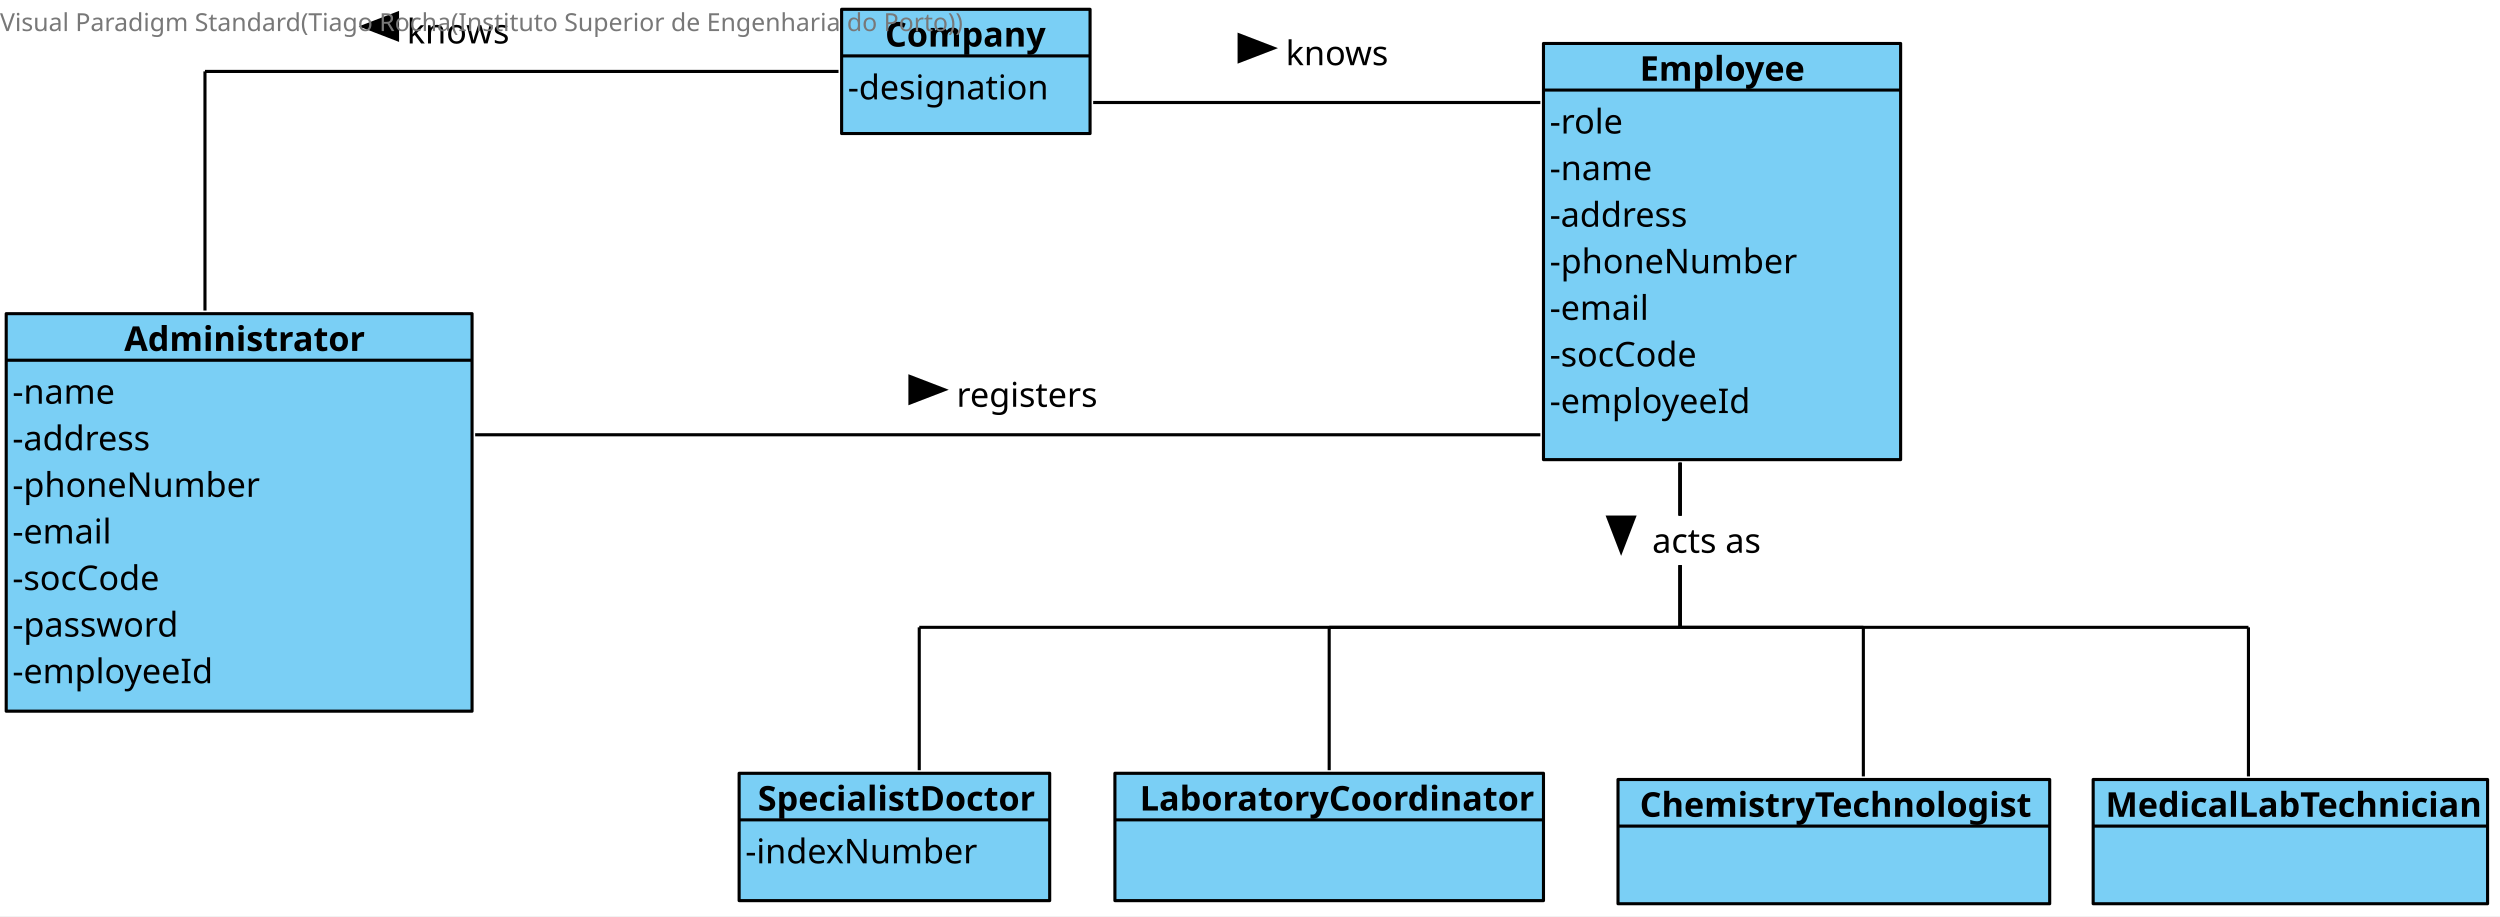
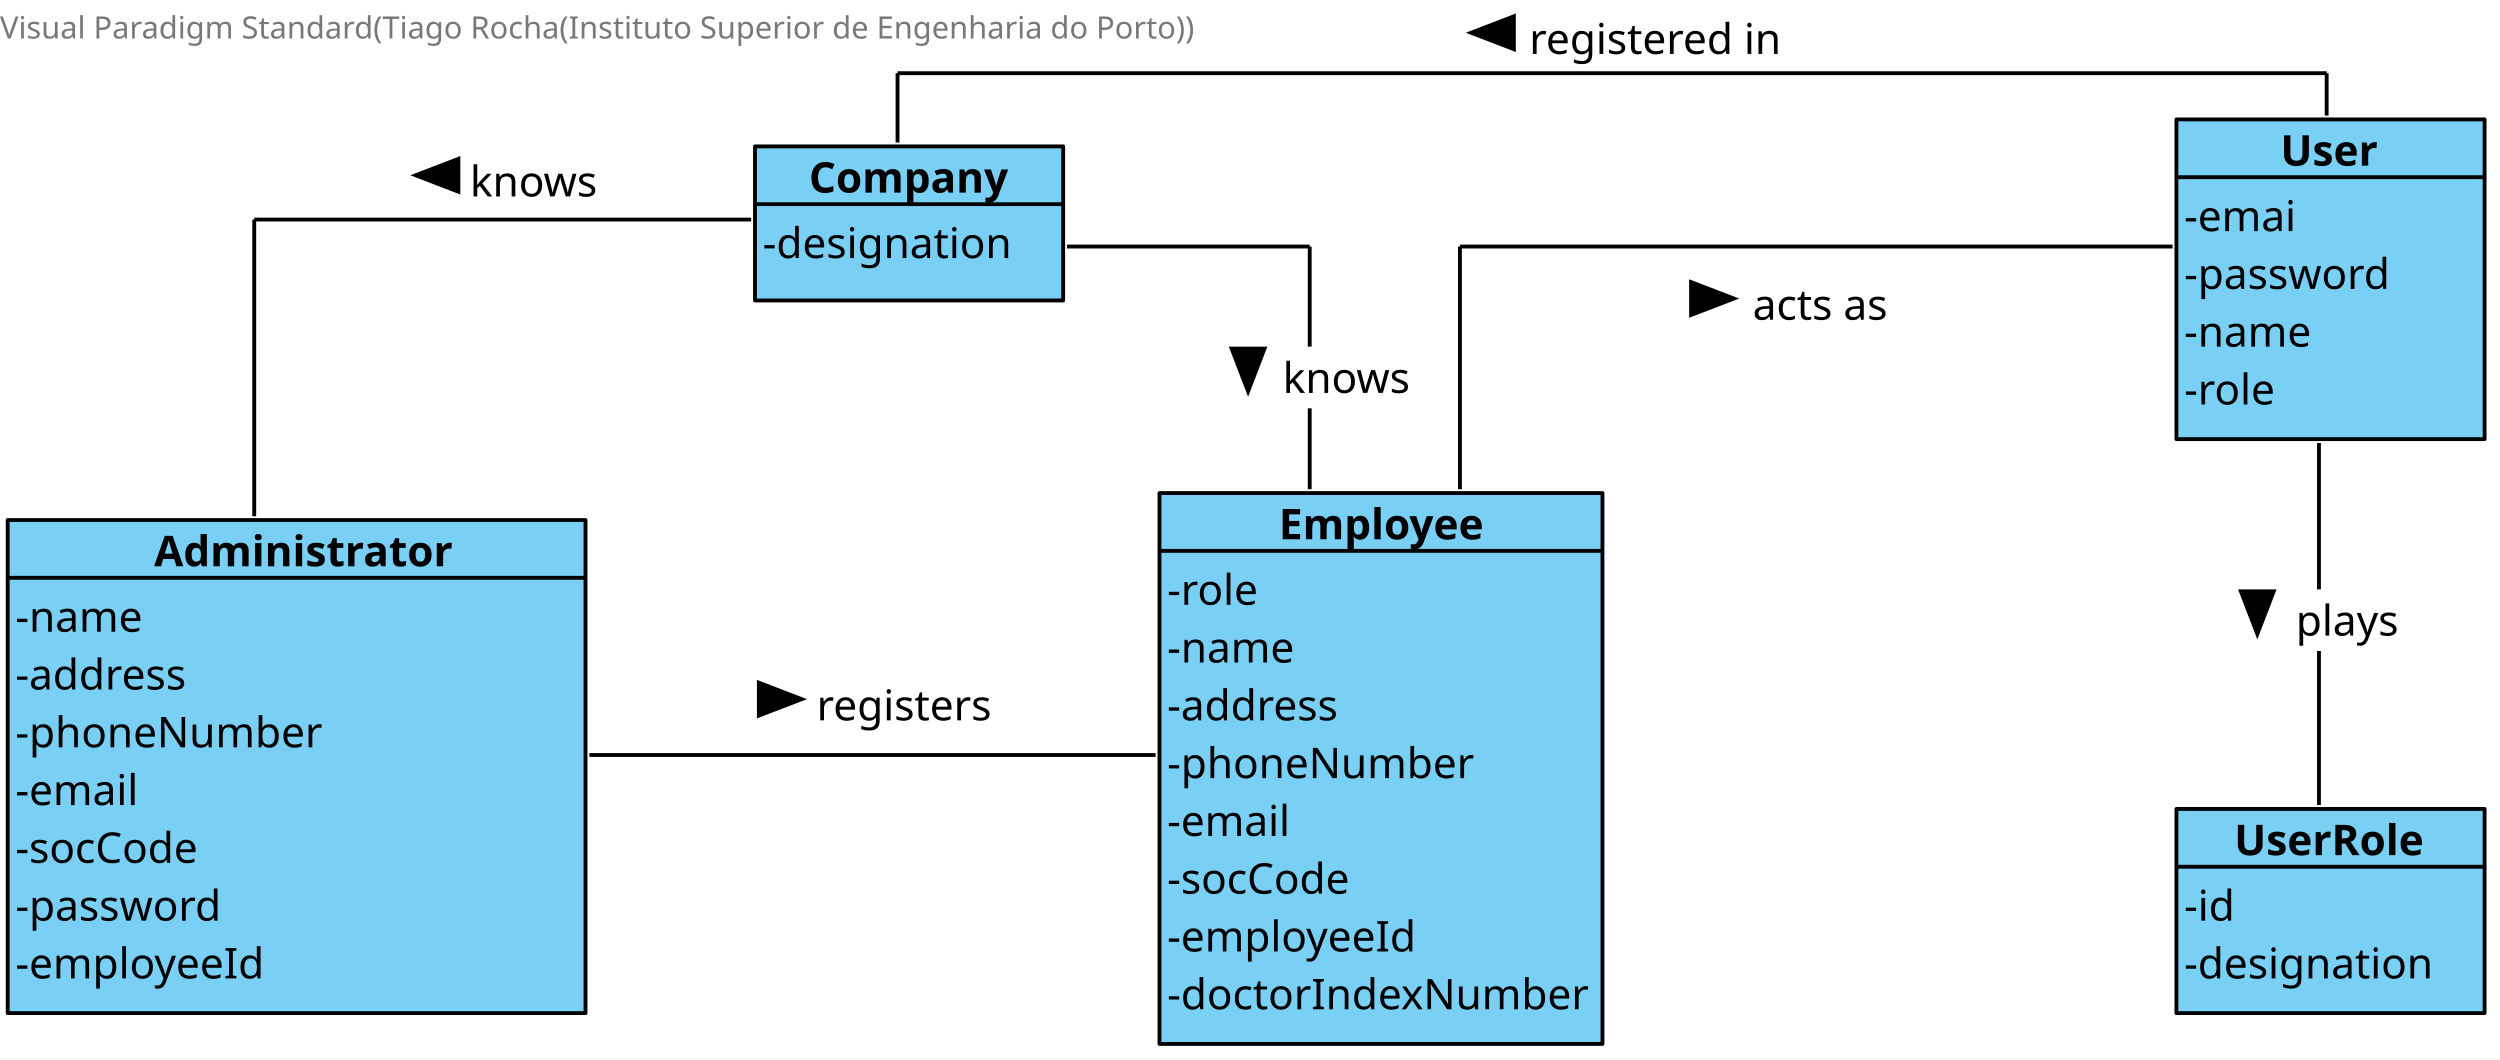
- <svg xmlns="http://www.w3.org/2000/svg" fill-opacity="0" color-rendering="auto" color-interpolation="auto" text-rendering="auto" stroke="rgb(0,0,0)" stroke-linecap="square" width="805" stroke-miterlimit="10" shape-rendering="auto" stroke-opacity="0" fill="rgb(0,0,0)" stroke-dasharray="none" font-weight="normal" stroke-width="1" height="295" font-family="'Dialog'" font-style="normal" stroke-linejoin="miter" font-size="12px" stroke-dashoffset="0" image-rendering="auto">
+ <svg xmlns="http://www.w3.org/2000/svg" fill-opacity="0" color-rendering="auto" color-interpolation="auto" text-rendering="auto" stroke="rgb(0,0,0)" stroke-linecap="square" width="649" stroke-miterlimit="10" shape-rendering="auto" stroke-opacity="0" fill="rgb(0,0,0)" stroke-dasharray="none" font-weight="normal" stroke-width="1" height="275" font-family="'Dialog'" font-style="normal" stroke-linejoin="miter" font-size="12px" stroke-dashoffset="0" image-rendering="auto">
  <defs id="genericDefs" />
  <g>
    <defs id="defs1">
      <clipPath clipPathUnits="userSpaceOnUse" id="clipPath1">
        <path d="M-7 -7 L91 -7 L91 51 L-7 51 L-7 -7 Z" />
      </clipPath>
      <clipPath clipPathUnits="userSpaceOnUse" id="clipPath2">
        <path d="M0 0 L0 25 L80 25 L80 0 Z" />
      </clipPath>
      <clipPath clipPathUnits="userSpaceOnUse" id="clipPath3">
        <path d="M0 0 L0 15 L80 15 L80 0 Z" />
      </clipPath>
      <clipPath clipPathUnits="userSpaceOnUse" id="clipPath4">
        <path d="M-7 -7 L161 -7 L161 139 L-7 139 L-7 -7 Z" />
      </clipPath>
      <clipPath clipPathUnits="userSpaceOnUse" id="clipPath5">
        <path d="M0 0 L0 113 L150 113 L150 0 Z" />
      </clipPath>
      <clipPath clipPathUnits="userSpaceOnUse" id="clipPath6">
        <path d="M0 0 L0 15 L150 15 L150 0 Z" />
      </clipPath>
      <clipPath clipPathUnits="userSpaceOnUse" id="clipPath7">
-         <path d="M-7 -7 L126 -7 L126 145 L-7 145 L-7 -7 Z" />
+         <path d="M-7 -7 L126 -7 L126 154 L-7 154 L-7 -7 Z" />
      </clipPath>
      <clipPath clipPathUnits="userSpaceOnUse" id="clipPath8">
-         <path d="M0 0 L0 119 L115 119 L115 0 Z" />
+         <path d="M0 0 L0 128 L115 128 L115 0 Z" />
      </clipPath>
      <clipPath clipPathUnits="userSpaceOnUse" id="clipPath9">
        <path d="M0 0 L0 15 L115 15 L115 0 Z" />
      </clipPath>
      <clipPath clipPathUnits="userSpaceOnUse" id="clipPath10">
-         <path d="M-7 -7 L111 -7 L111 52 L-7 52 L-7 -7 Z" />
+         <path d="M-7 -7 L91 -7 L91 94 L-7 94 L-7 -7 Z" />
      </clipPath>
      <clipPath clipPathUnits="userSpaceOnUse" id="clipPath11">
-         <path d="M0 0 L0 26 L100 26 L100 0 Z" />
+         <path d="M0 0 L0 68 L80 68 L80 0 Z" />
      </clipPath>
      <clipPath clipPathUnits="userSpaceOnUse" id="clipPath12">
-         <path d="M0 0 L0 15 L100 15 L100 0 Z" />
+         <path d="M-7 -7 L91 -7 L91 64 L-7 64 L-7 -7 Z" />
      </clipPath>
      <clipPath clipPathUnits="userSpaceOnUse" id="clipPath13">
-         <path d="M-7 -7 L149 -7 L149 52 L-7 52 L-7 -7 Z" />
+         <path d="M0 0 L0 38 L80 38 L80 0 Z" />
      </clipPath>
      <clipPath clipPathUnits="userSpaceOnUse" id="clipPath14">
-         <path d="M0 0 L0 26 L138 26 L138 0 Z" />
+         <path d="M0 0 L233 0 L233 181 L0 181 L0 0 Z" />
      </clipPath>
      <clipPath clipPathUnits="userSpaceOnUse" id="clipPath15">
-         <path d="M0 0 L0 15 L138 15 L138 0 Z" />
+         <path d="M149 32 L149 48 L79 48 L79 32 ZM0 0 L0 181 L169 181 L169 168 L233 168 L233 0 Z" />
      </clipPath>
      <clipPath clipPathUnits="userSpaceOnUse" id="clipPath16">
-         <path d="M-7 -7 L150 -7 L150 51 L-7 51 L-7 -7 Z" />
+         <path d="M0 0 L251 0 L251 104 L0 104 L0 0 Z" />
      </clipPath>
      <clipPath clipPathUnits="userSpaceOnUse" id="clipPath17">
-         <path d="M0 0 L0 25 L139 25 L139 0 Z" />
+         <path d="M163 29 L163 45 L82 45 L82 29 ZM0 0 L0 104 L251 104 L251 0 Z" />
      </clipPath>
      <clipPath clipPathUnits="userSpaceOnUse" id="clipPath18">
-         <path d="M0 0 L0 15 L139 15 L139 0 Z" />
+         <path d="M0 0 L167 0 L167 167 L0 167 L0 0 Z" />
      </clipPath>
      <clipPath clipPathUnits="userSpaceOnUse" id="clipPath19">
-         <path d="M-7 -7 L138 -7 L138 51 L-7 51 L-7 -7 Z" />
+         <path d="M149 76 L149 92 L79 92 L79 76 ZM0 0 L0 161 L39 161 L39 167 L167 167 L167 4 L142 4 L142 0 Z" />
      </clipPath>
      <clipPath clipPathUnits="userSpaceOnUse" id="clipPath20">
-         <path d="M0 0 L0 25 L127 25 L127 0 Z" />
+         <path d="M0 0 L104 0 L104 198 L0 198 L0 0 Z" />
      </clipPath>
      <clipPath clipPathUnits="userSpaceOnUse" id="clipPath21">
-         <path d="M0 0 L0 15 L127 15 L127 0 Z" />
+         <path d="M80 88 L80 104 L16 104 L16 88 ZM0 0 L0 198 L104 198 L104 0 Z" />
      </clipPath>
      <clipPath clipPathUnits="userSpaceOnUse" id="clipPath22">
-         <path d="M0 0 L308 0 L308 181 L0 181 L0 0 Z" />
+         <path d="M0 0 L289 0 L289 167 L0 167 L0 0 Z" />
      </clipPath>
      <clipPath clipPathUnits="userSpaceOnUse" id="clipPath23">
-         <path d="M158 29 L158 45 L88 45 L88 29 ZM0 0 L0 181 L308 181 L308 162 L265 162 L265 146 L308 146 L308 0 Z" />
+         <path d="M171 57 L171 73 L98 73 L98 57 ZM0 0 L0 76 L47 76 L47 92 L0 92 L0 167 L289 167 L289 155 L239 155 L239 139 L289 139 L289 0 L139 0 L139 4 L40 4 L40 0 Z" />
      </clipPath>
      <clipPath clipPathUnits="userSpaceOnUse" id="clipPath24">
-         <path d="M0 0 L447 0 L447 104 L0 104 L0 0 Z" />
+         <path d="M0 0 L475 0 L475 122 L0 122 L0 0 Z" />
      </clipPath>
      <clipPath clipPathUnits="userSpaceOnUse" id="clipPath25">
-         <path d="M259 29 L259 45 L178 45 L178 29 ZM0 0 L0 104 L447 104 L447 92 L401 92 L401 76 L447 76 L447 0 Z" />
+         <path d="M285 33 L285 49 L186 49 L186 33 ZM317 102 L317 118 L244 118 L244 102 ZM0 0 L0 122 L123 122 L123 121 L193 121 L193 122 L475 122 L475 0 Z" />
      </clipPath>
      <clipPath clipPathUnits="userSpaceOnUse" id="clipPath26">
-         <path d="M0 0 L248 0 L248 104 L0 104 L0 0 Z" />
+         <path d="M-99 -16 L198 -16 L198 32 L-99 32 L-99 -16 Z" />
      </clipPath>
      <clipPath clipPathUnits="userSpaceOnUse" id="clipPath27">
-         <path d="M155 26 L155 42 L85 42 L85 26 ZM0 0 L0 104 L248 104 L248 0 Z" />
+         <path d="M-109 -16 L188 -16 L188 32 L-109 32 L-109 -16 Z" />
      </clipPath>
      <clipPath clipPathUnits="userSpaceOnUse" id="clipPath28">
-         <path d="M0 0 L349 0 L349 203 L0 203 L0 0 Z" />
+         <path d="M-73 -16 L146 -16 L146 32 L-73 32 L-73 -16 Z" />
      </clipPath>
      <clipPath clipPathUnits="userSpaceOnUse" id="clipPath29">
-         <path d="M116 20 L116 36 L35 36 L35 20 ZM331 67 L331 83 L258 83 L258 67 ZM0 0 L0 203 L349 203 L349 0 Z" />
+         <path d="M-83 -16 L136 -16 L136 32 L-83 32 L-83 -16 Z" />
      </clipPath>
      <clipPath clipPathUnits="userSpaceOnUse" id="clipPath30">
-         <path d="M0 0 L287 0 L287 205 L0 205 L0 0 Z" />
+         <path d="M-64 -16 L128 -16 L128 32 L-64 32 L-64 -16 Z" />
      </clipPath>
      <clipPath clipPathUnits="userSpaceOnUse" id="clipPath31">
-         <path d="M86 67 L86 83 L13 83 L13 67 ZM0 0 L0 205 L287 205 L287 0 Z" />
+         <path d="M-74 -16 L118 -16 L118 32 L-74 32 L-74 -16 Z" />
      </clipPath>
      <clipPath clipPathUnits="userSpaceOnUse" id="clipPath32">
-         <path d="M0 0 L217 0 L217 203 L0 203 L0 0 Z" />
+         <path d="M-70 -16 L140 -16 L140 32 L-70 32 L-70 -16 Z" />
      </clipPath>
      <clipPath clipPathUnits="userSpaceOnUse" id="clipPath33">
-         <path d="M199 67 L199 83 L126 83 L126 67 ZM0 0 L0 203 L217 203 L217 0 Z" />
+         <path d="M-80 -16 L130 -16 L130 32 L-80 32 L-80 -16 Z" />
      </clipPath>
      <clipPath clipPathUnits="userSpaceOnUse" id="clipPath34">
-         <path d="M0 0 L163 0 L163 205 L0 205 L0 0 Z" />
+         <path d="M-81 -16 L162 -16 L162 32 L-81 32 L-81 -16 Z" />
      </clipPath>
      <clipPath clipPathUnits="userSpaceOnUse" id="clipPath35">
-         <path d="M86 67 L86 83 L13 83 L13 67 ZM0 0 L0 205 L163 205 L163 0 Z" />
-       </clipPath>
-       <clipPath clipPathUnits="userSpaceOnUse" id="clipPath36">
-         <path d="M-73 -16 L146 -16 L146 32 L-73 32 L-73 -16 Z" />
-       </clipPath>
-       <clipPath clipPathUnits="userSpaceOnUse" id="clipPath37">
-         <path d="M-83 -16 L136 -16 L136 32 L-83 32 L-83 -16 Z" />
-       </clipPath>
-       <clipPath clipPathUnits="userSpaceOnUse" id="clipPath38">
-         <path d="M-70 -16 L140 -16 L140 32 L-70 32 L-70 -16 Z" />
-       </clipPath>
-       <clipPath clipPathUnits="userSpaceOnUse" id="clipPath39">
-         <path d="M-80 -16 L130 -16 L130 32 L-80 32 L-80 -16 Z" />
-       </clipPath>
-       <clipPath clipPathUnits="userSpaceOnUse" id="clipPath40">
-         <path d="M-81 -16 L162 -16 L162 32 L-81 32 L-81 -16 Z" />
-       </clipPath>
-       <clipPath clipPathUnits="userSpaceOnUse" id="clipPath41">
        <path d="M-91 -16 L152 -16 L152 32 L-91 32 L-91 -16 Z" />
      </clipPath>
    </defs>
    <g fill="white" text-rendering="geometricPrecision" fill-opacity="1" stroke-opacity="1" stroke="white">
-       <rect x="0" width="805" height="295" y="0" stroke="none" />
-     </g>
-     <g font-size="11px" transform="translate(271,3)" fill-opacity="1" fill="rgb(122,207,245)" text-rendering="geometricPrecision" image-rendering="optimizeQuality" font-family="sans-serif" stroke="rgb(122,207,245)" font-weight="bold" stroke-opacity="1">
+       <rect x="0" width="649" height="275" y="0" stroke="none" />
+     </g>
+     <g font-size="11px" transform="translate(196,38)" fill-opacity="1" fill="rgb(122,207,245)" text-rendering="geometricPrecision" image-rendering="optimizeQuality" font-family="sans-serif" stroke="rgb(122,207,245)" font-weight="bold" stroke-opacity="1">
      <rect x="0" width="80" height="40" y="0" clip-path="url(#clipPath1)" stroke="none" />
    </g>
-     <g fill-opacity="1" text-rendering="geometricPrecision" stroke="black" stroke-linecap="butt" transform="translate(271,3)" stroke-miterlimit="0" stroke-opacity="1" fill="black" font-weight="bold" font-family="sans-serif" stroke-linejoin="round" font-size="11px" image-rendering="optimizeQuality">
+     <g fill-opacity="1" text-rendering="geometricPrecision" stroke="black" stroke-linecap="butt" transform="translate(196,38)" stroke-miterlimit="0" stroke-opacity="1" fill="black" font-weight="bold" font-family="sans-serif" stroke-linejoin="round" font-size="11px" image-rendering="optimizeQuality">
      <rect fill="none" x="0" width="80" height="40" y="0" clip-path="url(#clipPath1)" />
      <line y2="15" fill="none" x1="0" clip-path="url(#clipPath1)" x2="80" y1="15" />
    </g>
-     <g font-size="11px" transform="matrix(1,0,0,1,271,18)" fill-opacity="1" fill="black" text-rendering="geometricPrecision" image-rendering="optimizeQuality" font-family="sans-serif" stroke="black" stroke-opacity="1">
+     <g font-size="11px" transform="matrix(1,0,0,1,196,53)" fill-opacity="1" fill="black" text-rendering="geometricPrecision" image-rendering="optimizeQuality" font-family="sans-serif" stroke="black" stroke-opacity="1">
      <text x="2" xml:space="preserve" y="14" clip-path="url(#clipPath2)" stroke="none">-designation</text>
    </g>
-     <g font-size="11px" transform="translate(271,3)" fill-opacity="1" fill="black" text-rendering="geometricPrecision" image-rendering="optimizeQuality" font-family="sans-serif" stroke="black" font-weight="bold" stroke-opacity="1">
+     <g font-size="11px" transform="translate(196,38)" fill-opacity="1" fill="black" text-rendering="geometricPrecision" image-rendering="optimizeQuality" font-family="sans-serif" stroke="black" font-weight="bold" stroke-opacity="1">
      <text x="14" xml:space="preserve" y="12" clip-path="url(#clipPath3)" stroke="none">Company</text>
    </g>
-     <g font-size="11px" transform="translate(2,101)" fill-opacity="1" fill="rgb(122,207,245)" text-rendering="geometricPrecision" image-rendering="optimizeQuality" font-family="sans-serif" stroke="rgb(122,207,245)" font-weight="bold" stroke-opacity="1">
+     <g font-size="11px" transform="translate(2,135)" fill-opacity="1" fill="rgb(122,207,245)" text-rendering="geometricPrecision" image-rendering="optimizeQuality" font-family="sans-serif" stroke="rgb(122,207,245)" font-weight="bold" stroke-opacity="1">
      <rect x="0" width="150" height="128" y="0" clip-path="url(#clipPath4)" stroke="none" />
    </g>
-     <g fill-opacity="1" text-rendering="geometricPrecision" stroke="black" stroke-linecap="butt" transform="translate(2,101)" stroke-miterlimit="0" stroke-opacity="1" fill="black" font-weight="bold" font-family="sans-serif" stroke-linejoin="round" font-size="11px" image-rendering="optimizeQuality">
+     <g fill-opacity="1" text-rendering="geometricPrecision" stroke="black" stroke-linecap="butt" transform="translate(2,135)" stroke-miterlimit="0" stroke-opacity="1" fill="black" font-weight="bold" font-family="sans-serif" stroke-linejoin="round" font-size="11px" image-rendering="optimizeQuality">
      <rect fill="none" x="0" width="150" height="128" y="0" clip-path="url(#clipPath4)" />
      <line y2="15" fill="none" x1="0" clip-path="url(#clipPath4)" x2="150" y1="15" />
    </g>
-     <g font-size="11px" transform="matrix(1,0,0,1,2,116)" fill-opacity="1" fill="black" text-rendering="geometricPrecision" image-rendering="optimizeQuality" font-family="sans-serif" stroke="black" stroke-opacity="1">
+     <g font-size="11px" transform="matrix(1,0,0,1,2,150)" fill-opacity="1" fill="black" text-rendering="geometricPrecision" image-rendering="optimizeQuality" font-family="sans-serif" stroke="black" stroke-opacity="1">
      <text x="2" xml:space="preserve" y="14" clip-path="url(#clipPath5)" stroke="none">-name</text>
    </g>
-     <g font-size="11px" transform="matrix(1,0,0,1,2,116)" fill-opacity="1" fill="black" text-rendering="geometricPrecision" image-rendering="optimizeQuality" font-family="sans-serif" stroke="black" stroke-opacity="1">
+     <g font-size="11px" transform="matrix(1,0,0,1,2,150)" fill-opacity="1" fill="black" text-rendering="geometricPrecision" image-rendering="optimizeQuality" font-family="sans-serif" stroke="black" stroke-opacity="1">
      <text x="2" xml:space="preserve" y="29" clip-path="url(#clipPath5)" stroke="none">-address</text>
    </g>
-     <g font-size="11px" transform="matrix(1,0,0,1,2,116)" fill-opacity="1" fill="black" text-rendering="geometricPrecision" image-rendering="optimizeQuality" font-family="sans-serif" stroke="black" stroke-opacity="1">
+     <g font-size="11px" transform="matrix(1,0,0,1,2,150)" fill-opacity="1" fill="black" text-rendering="geometricPrecision" image-rendering="optimizeQuality" font-family="sans-serif" stroke="black" stroke-opacity="1">
      <text x="2" xml:space="preserve" y="44" clip-path="url(#clipPath5)" stroke="none">-phoneNumber</text>
    </g>
-     <g font-size="11px" transform="matrix(1,0,0,1,2,116)" fill-opacity="1" fill="black" text-rendering="geometricPrecision" image-rendering="optimizeQuality" font-family="sans-serif" stroke="black" stroke-opacity="1">
+     <g font-size="11px" transform="matrix(1,0,0,1,2,150)" fill-opacity="1" fill="black" text-rendering="geometricPrecision" image-rendering="optimizeQuality" font-family="sans-serif" stroke="black" stroke-opacity="1">
      <text x="2" xml:space="preserve" y="59" clip-path="url(#clipPath5)" stroke="none">-email</text>
    </g>
-     <g font-size="11px" transform="matrix(1,0,0,1,2,116)" fill-opacity="1" fill="black" text-rendering="geometricPrecision" image-rendering="optimizeQuality" font-family="sans-serif" stroke="black" stroke-opacity="1">
+     <g font-size="11px" transform="matrix(1,0,0,1,2,150)" fill-opacity="1" fill="black" text-rendering="geometricPrecision" image-rendering="optimizeQuality" font-family="sans-serif" stroke="black" stroke-opacity="1">
      <text x="2" xml:space="preserve" y="74" clip-path="url(#clipPath5)" stroke="none">-socCode</text>
    </g>
-     <g font-size="11px" transform="matrix(1,0,0,1,2,116)" fill-opacity="1" fill="black" text-rendering="geometricPrecision" image-rendering="optimizeQuality" font-family="sans-serif" stroke="black" stroke-opacity="1">
+     <g font-size="11px" transform="matrix(1,0,0,1,2,150)" fill-opacity="1" fill="black" text-rendering="geometricPrecision" image-rendering="optimizeQuality" font-family="sans-serif" stroke="black" stroke-opacity="1">
      <text x="2" xml:space="preserve" y="89" clip-path="url(#clipPath5)" stroke="none">-password</text>
    </g>
-     <g font-size="11px" transform="matrix(1,0,0,1,2,116)" fill-opacity="1" fill="black" text-rendering="geometricPrecision" image-rendering="optimizeQuality" font-family="sans-serif" stroke="black" stroke-opacity="1">
+     <g font-size="11px" transform="matrix(1,0,0,1,2,150)" fill-opacity="1" fill="black" text-rendering="geometricPrecision" image-rendering="optimizeQuality" font-family="sans-serif" stroke="black" stroke-opacity="1">
      <text x="2" xml:space="preserve" y="104" clip-path="url(#clipPath5)" stroke="none">-employeeId</text>
    </g>
-     <g font-size="11px" transform="translate(2,101)" fill-opacity="1" fill="black" text-rendering="geometricPrecision" image-rendering="optimizeQuality" font-family="sans-serif" stroke="black" font-weight="bold" stroke-opacity="1">
+     <g font-size="11px" transform="translate(2,135)" fill-opacity="1" fill="black" text-rendering="geometricPrecision" image-rendering="optimizeQuality" font-family="sans-serif" stroke="black" font-weight="bold" stroke-opacity="1">
      <text x="38" xml:space="preserve" y="12" clip-path="url(#clipPath6)" stroke="none">Administrator</text>
    </g>
-     <g font-size="11px" transform="translate(497,14)" fill-opacity="1" fill="rgb(122,207,245)" text-rendering="geometricPrecision" image-rendering="optimizeQuality" font-family="sans-serif" stroke="rgb(122,207,245)" font-weight="bold" stroke-opacity="1">
-       <rect x="0" width="115" height="134" y="0" clip-path="url(#clipPath7)" stroke="none" />
-     </g>
-     <g fill-opacity="1" text-rendering="geometricPrecision" stroke="black" stroke-linecap="butt" transform="translate(497,14)" stroke-miterlimit="0" stroke-opacity="1" fill="black" font-weight="bold" font-family="sans-serif" stroke-linejoin="round" font-size="11px" image-rendering="optimizeQuality">
-       <rect fill="none" x="0" width="115" height="134" y="0" clip-path="url(#clipPath7)" />
+     <g font-size="11px" transform="translate(301,128)" fill-opacity="1" fill="rgb(122,207,245)" text-rendering="geometricPrecision" image-rendering="optimizeQuality" font-family="sans-serif" stroke="rgb(122,207,245)" font-weight="bold" stroke-opacity="1">
+       <rect x="0" width="115" height="143" y="0" clip-path="url(#clipPath7)" stroke="none" />
+     </g>
+     <g fill-opacity="1" text-rendering="geometricPrecision" stroke="black" stroke-linecap="butt" transform="translate(301,128)" stroke-miterlimit="0" stroke-opacity="1" fill="black" font-weight="bold" font-family="sans-serif" stroke-linejoin="round" font-size="11px" image-rendering="optimizeQuality">
+       <rect fill="none" x="0" width="115" height="143" y="0" clip-path="url(#clipPath7)" />
      <line y2="15" fill="none" x1="0" clip-path="url(#clipPath7)" x2="115" y1="15" />
    </g>
-     <g font-size="11px" transform="matrix(1,0,0,1,497,29)" fill-opacity="1" fill="black" text-rendering="geometricPrecision" image-rendering="optimizeQuality" font-family="sans-serif" stroke="black" stroke-opacity="1">
+     <g font-size="11px" transform="matrix(1,0,0,1,301,143)" fill-opacity="1" fill="black" text-rendering="geometricPrecision" image-rendering="optimizeQuality" font-family="sans-serif" stroke="black" stroke-opacity="1">
      <text x="2" xml:space="preserve" y="14" clip-path="url(#clipPath8)" stroke="none">-role</text>
    </g>
-     <g font-size="11px" transform="matrix(1,0,0,1,497,29)" fill-opacity="1" fill="black" text-rendering="geometricPrecision" image-rendering="optimizeQuality" font-family="sans-serif" stroke="black" stroke-opacity="1">
+     <g font-size="11px" transform="matrix(1,0,0,1,301,143)" fill-opacity="1" fill="black" text-rendering="geometricPrecision" image-rendering="optimizeQuality" font-family="sans-serif" stroke="black" stroke-opacity="1">
      <text x="2" xml:space="preserve" y="29" clip-path="url(#clipPath8)" stroke="none">-name</text>
    </g>
-     <g font-size="11px" transform="matrix(1,0,0,1,497,29)" fill-opacity="1" fill="black" text-rendering="geometricPrecision" image-rendering="optimizeQuality" font-family="sans-serif" stroke="black" stroke-opacity="1">
+     <g font-size="11px" transform="matrix(1,0,0,1,301,143)" fill-opacity="1" fill="black" text-rendering="geometricPrecision" image-rendering="optimizeQuality" font-family="sans-serif" stroke="black" stroke-opacity="1">
      <text x="2" xml:space="preserve" y="44" clip-path="url(#clipPath8)" stroke="none">-address</text>
    </g>
-     <g font-size="11px" transform="matrix(1,0,0,1,497,29)" fill-opacity="1" fill="black" text-rendering="geometricPrecision" image-rendering="optimizeQuality" font-family="sans-serif" stroke="black" stroke-opacity="1">
+     <g font-size="11px" transform="matrix(1,0,0,1,301,143)" fill-opacity="1" fill="black" text-rendering="geometricPrecision" image-rendering="optimizeQuality" font-family="sans-serif" stroke="black" stroke-opacity="1">
      <text x="2" xml:space="preserve" y="59" clip-path="url(#clipPath8)" stroke="none">-phoneNumber</text>
    </g>
-     <g font-size="11px" transform="matrix(1,0,0,1,497,29)" fill-opacity="1" fill="black" text-rendering="geometricPrecision" image-rendering="optimizeQuality" font-family="sans-serif" stroke="black" stroke-opacity="1">
+     <g font-size="11px" transform="matrix(1,0,0,1,301,143)" fill-opacity="1" fill="black" text-rendering="geometricPrecision" image-rendering="optimizeQuality" font-family="sans-serif" stroke="black" stroke-opacity="1">
      <text x="2" xml:space="preserve" y="74" clip-path="url(#clipPath8)" stroke="none">-email</text>
    </g>
-     <g font-size="11px" transform="matrix(1,0,0,1,497,29)" fill-opacity="1" fill="black" text-rendering="geometricPrecision" image-rendering="optimizeQuality" font-family="sans-serif" stroke="black" stroke-opacity="1">
+     <g font-size="11px" transform="matrix(1,0,0,1,301,143)" fill-opacity="1" fill="black" text-rendering="geometricPrecision" image-rendering="optimizeQuality" font-family="sans-serif" stroke="black" stroke-opacity="1">
      <text x="2" xml:space="preserve" y="89" clip-path="url(#clipPath8)" stroke="none">-socCode</text>
    </g>
-     <g font-size="11px" transform="matrix(1,0,0,1,497,29)" fill-opacity="1" fill="black" text-rendering="geometricPrecision" image-rendering="optimizeQuality" font-family="sans-serif" stroke="black" stroke-opacity="1">
+     <g font-size="11px" transform="matrix(1,0,0,1,301,143)" fill-opacity="1" fill="black" text-rendering="geometricPrecision" image-rendering="optimizeQuality" font-family="sans-serif" stroke="black" stroke-opacity="1">
      <text x="2" xml:space="preserve" y="104" clip-path="url(#clipPath8)" stroke="none">-employeeId</text>
    </g>
-     <g font-size="11px" transform="translate(497,14)" fill-opacity="1" fill="black" text-rendering="geometricPrecision" image-rendering="optimizeQuality" font-family="sans-serif" stroke="black" font-weight="bold" stroke-opacity="1">
+     <g font-size="11px" transform="matrix(1,0,0,1,301,143)" fill-opacity="1" fill="black" text-rendering="geometricPrecision" image-rendering="optimizeQuality" font-family="sans-serif" stroke="black" stroke-opacity="1">
+       <text x="2" xml:space="preserve" y="119" clip-path="url(#clipPath8)" stroke="none">-doctorIndexNumber</text>
+     </g>
+     <g font-size="11px" transform="translate(301,128)" fill-opacity="1" fill="black" text-rendering="geometricPrecision" image-rendering="optimizeQuality" font-family="sans-serif" stroke="black" font-weight="bold" stroke-opacity="1">
      <text x="31" xml:space="preserve" y="12" clip-path="url(#clipPath9)" stroke="none">Employee</text>
    </g>
-     <g font-size="11px" transform="translate(238,249)" fill-opacity="1" fill="rgb(122,207,245)" text-rendering="geometricPrecision" image-rendering="optimizeQuality" font-family="sans-serif" stroke="rgb(122,207,245)" font-weight="bold" stroke-opacity="1">
-       <rect x="0" width="100" height="41" y="0" clip-path="url(#clipPath10)" stroke="none" />
-     </g>
-     <g fill-opacity="1" text-rendering="geometricPrecision" stroke="black" stroke-linecap="butt" transform="translate(238,249)" stroke-miterlimit="0" stroke-opacity="1" fill="black" font-weight="bold" font-family="sans-serif" stroke-linejoin="round" font-size="11px" image-rendering="optimizeQuality">
-       <rect fill="none" x="0" width="100" height="41" y="0" clip-path="url(#clipPath10)" />
-       <line y2="15" fill="none" x1="0" clip-path="url(#clipPath10)" x2="100" y1="15" />
-     </g>
-     <g font-size="11px" transform="matrix(1,0,0,1,238,264)" fill-opacity="1" fill="black" text-rendering="geometricPrecision" image-rendering="optimizeQuality" font-family="sans-serif" stroke="black" stroke-opacity="1">
-       <text x="2" xml:space="preserve" y="14" clip-path="url(#clipPath11)" stroke="none">-indexNumber</text>
-     </g>
-     <g font-size="11px" transform="translate(238,249)" fill-opacity="1" fill="black" text-rendering="geometricPrecision" image-rendering="optimizeQuality" font-family="sans-serif" stroke="black" font-weight="bold" stroke-opacity="1">
-       <text x="6" xml:space="preserve" y="12" clip-path="url(#clipPath12)" stroke="none">SpecialistDoctor</text>
-     </g>
-     <g font-size="11px" transform="translate(359,249)" fill-opacity="1" fill="rgb(122,207,245)" text-rendering="geometricPrecision" image-rendering="optimizeQuality" font-family="sans-serif" stroke="rgb(122,207,245)" font-weight="bold" stroke-opacity="1">
-       <rect x="0" width="138" height="41" y="0" clip-path="url(#clipPath13)" stroke="none" />
-     </g>
-     <g fill-opacity="1" text-rendering="geometricPrecision" stroke="black" stroke-linecap="butt" transform="translate(359,249)" stroke-miterlimit="0" stroke-opacity="1" fill="black" font-weight="bold" font-family="sans-serif" stroke-linejoin="round" font-size="11px" image-rendering="optimizeQuality">
-       <rect fill="none" x="0" width="138" height="41" y="0" clip-path="url(#clipPath13)" />
-       <line y2="15" fill="none" x1="0" clip-path="url(#clipPath13)" x2="138" y1="15" />
-     </g>
-     <g font-size="11px" transform="translate(359,249)" fill-opacity="1" fill="black" text-rendering="geometricPrecision" image-rendering="optimizeQuality" font-family="sans-serif" stroke="black" font-weight="bold" stroke-opacity="1">
-       <text x="8" xml:space="preserve" y="12" clip-path="url(#clipPath15)" stroke="none">LaboratoryCoordinator</text>
-     </g>
-     <g font-size="11px" transform="translate(521,251)" fill-opacity="1" fill="rgb(122,207,245)" text-rendering="geometricPrecision" image-rendering="optimizeQuality" font-family="sans-serif" stroke="rgb(122,207,245)" font-weight="bold" stroke-opacity="1">
-       <rect x="0" width="139" height="40" y="0" clip-path="url(#clipPath16)" stroke="none" />
-     </g>
-     <g fill-opacity="1" text-rendering="geometricPrecision" stroke="black" stroke-linecap="butt" transform="translate(521,251)" stroke-miterlimit="0" stroke-opacity="1" fill="black" font-weight="bold" font-family="sans-serif" stroke-linejoin="round" font-size="11px" image-rendering="optimizeQuality">
-       <rect fill="none" x="0" width="139" height="40" y="0" clip-path="url(#clipPath16)" />
-       <line y2="15" fill="none" x1="0" clip-path="url(#clipPath16)" x2="139" y1="15" />
-     </g>
-     <g font-size="11px" transform="translate(521,251)" fill-opacity="1" fill="black" text-rendering="geometricPrecision" image-rendering="optimizeQuality" font-family="sans-serif" stroke="black" font-weight="bold" stroke-opacity="1">
-       <text x="7" xml:space="preserve" y="12" clip-path="url(#clipPath18)" stroke="none">ChemistryTechnologist</text>
-     </g>
-     <g font-size="11px" transform="translate(674,251)" fill-opacity="1" fill="rgb(122,207,245)" text-rendering="geometricPrecision" image-rendering="optimizeQuality" font-family="sans-serif" stroke="rgb(122,207,245)" font-weight="bold" stroke-opacity="1">
-       <rect x="0" width="127" height="40" y="0" clip-path="url(#clipPath19)" stroke="none" />
-     </g>
-     <g fill-opacity="1" text-rendering="geometricPrecision" stroke="black" stroke-linecap="butt" transform="translate(674,251)" stroke-miterlimit="0" stroke-opacity="1" fill="black" font-weight="bold" font-family="sans-serif" stroke-linejoin="round" font-size="11px" image-rendering="optimizeQuality">
-       <rect fill="none" x="0" width="127" height="40" y="0" clip-path="url(#clipPath19)" />
-       <line y2="15" fill="none" x1="0" clip-path="url(#clipPath19)" x2="127" y1="15" />
-     </g>
-     <g font-size="11px" transform="translate(674,251)" fill-opacity="1" fill="black" text-rendering="geometricPrecision" image-rendering="optimizeQuality" font-family="sans-serif" stroke="black" font-weight="bold" stroke-opacity="1">
-       <text x="4" xml:space="preserve" y="12" clip-path="url(#clipPath21)" stroke="none">MedicalLabTechnician</text>
-     </g>
-     <g stroke-linecap="butt" font-size="11px" transform="translate(16,-27)" fill-opacity="1" fill="black" text-rendering="geometricPrecision" image-rendering="optimizeQuality" font-family="sans-serif" stroke-linejoin="round" stroke="black" stroke-opacity="1">
-       <line y2="50" fill="none" x1="254" clip-path="url(#clipPath23)" x2="50" y1="50" />
-       <line y2="127" fill="none" x1="50" clip-path="url(#clipPath23)" x2="50" y1="50" />
-     </g>
-     <g stroke-linecap="butt" font-size="11px" transform="translate(103,90)" fill-opacity="1" fill="black" text-rendering="geometricPrecision" image-rendering="optimizeQuality" font-family="sans-serif" stroke-linejoin="round" stroke="black" stroke-opacity="1">
-       <line y2="50" fill="none" x1="50" clip-path="url(#clipPath25)" x2="393" y1="50" />
-     </g>
-     <g stroke-linecap="butt" font-size="11px" transform="translate(302,-17)" fill-opacity="1" fill="black" text-rendering="geometricPrecision" image-rendering="optimizeQuality" font-family="sans-serif" stroke-linejoin="round" stroke="black" stroke-opacity="1">
-       <line y2="50" fill="none" x1="50" clip-path="url(#clipPath27)" x2="194" y1="50" />
-     </g>
-     <g stroke-linecap="butt" font-size="11px" transform="translate(246,99)" fill-opacity="1" fill="black" text-rendering="geometricPrecision" image-rendering="optimizeQuality" font-family="sans-serif" stroke-linejoin="round" stroke="black" stroke-opacity="1">
-       <line y2="103" fill="none" x1="50" clip-path="url(#clipPath29)" x2="50" y1="149" />
-       <line y2="103" fill="none" x1="50" clip-path="url(#clipPath29)" x2="295" y1="103" />
-       <line y2="50" fill="none" x1="295" clip-path="url(#clipPath29)" x2="295" y1="103" />
-     </g>
-     <g stroke-linecap="butt" font-size="11px" transform="translate(491,99)" fill-opacity="1" fill="black" text-rendering="geometricPrecision" image-rendering="optimizeQuality" font-family="sans-serif" stroke-linejoin="round" stroke="black" stroke-opacity="1">
-       <line y2="103" fill="none" x1="50" clip-path="url(#clipPath31)" x2="50" y1="50" />
-       <line y2="103" fill="none" x1="50" clip-path="url(#clipPath31)" x2="233" y1="103" />
-       <line y2="151" fill="none" x1="233" clip-path="url(#clipPath31)" x2="233" y1="103" />
-     </g>
-     <g stroke-linecap="butt" font-size="11px" transform="translate(378,99)" fill-opacity="1" fill="black" text-rendering="geometricPrecision" image-rendering="optimizeQuality" font-family="sans-serif" stroke-linejoin="round" stroke="black" stroke-opacity="1">
-       <line y2="103" fill="none" x1="50" clip-path="url(#clipPath33)" x2="50" y1="149" />
-       <line y2="103" fill="none" x1="50" clip-path="url(#clipPath33)" x2="163" y1="103" />
-       <line y2="50" fill="none" x1="163" clip-path="url(#clipPath33)" x2="163" y1="103" />
-     </g>
-     <g stroke-linecap="butt" font-size="11px" transform="translate(491,99)" fill-opacity="1" fill="black" text-rendering="geometricPrecision" image-rendering="optimizeQuality" font-family="sans-serif" stroke-linejoin="round" stroke="black" stroke-opacity="1">
-       <line y2="103" fill="none" x1="109" clip-path="url(#clipPath35)" x2="109" y1="151" />
-       <line y2="103" fill="none" x1="109" clip-path="url(#clipPath35)" x2="50" y1="103" />
-       <line y2="50" fill="none" x1="50" clip-path="url(#clipPath35)" x2="50" y1="103" />
-     </g>
-     <g font-size="11px" transform="translate(514,166)" fill-opacity="1" fill="black" text-rendering="geometricPrecision" image-rendering="optimizeQuality" font-family="sans-serif" stroke="black" stroke-opacity="1">
-       <path d="M8 13 L3 0 L13 0 Z" stroke="none" clip-path="url(#clipPath37)" />
-       <text x="28" xml:space="preserve" y="12" clip-path="url(#clipPath36)" transform="translate(-10,0)" stroke="none">acts as</text>
-     </g>
-     <g font-size="11px" transform="translate(397,9)" fill-opacity="1" fill="black" text-rendering="geometricPrecision" image-rendering="optimizeQuality" font-family="sans-serif" stroke="black" stroke-opacity="1">
-       <path d="M14.5 6.5 L1.5 11.5 L1.5 1.5 Z" stroke="none" clip-path="url(#clipPath39)" />
-       <text x="27" xml:space="preserve" y="12" clip-path="url(#clipPath38)" transform="translate(-10,0)" stroke="none">knows</text>
-     </g>
-     <g font-size="11px" transform="translate(291,119)" fill-opacity="1" fill="black" text-rendering="geometricPrecision" image-rendering="optimizeQuality" font-family="sans-serif" stroke="black" stroke-opacity="1">
-       <path d="M14.5 6.5 L1.5 11.5 L1.5 1.5 Z" stroke="none" clip-path="url(#clipPath41)" />
-       <text x="27" xml:space="preserve" y="12" clip-path="url(#clipPath40)" transform="translate(-10,0)" stroke="none">registers</text>
-     </g>
-     <g font-size="11px" transform="translate(114,2)" fill-opacity="1" fill="black" text-rendering="geometricPrecision" image-rendering="optimizeQuality" font-family="sans-serif" stroke="black" stroke-opacity="1">
-       <path d="M1.5 6.5 L14.5 1.5 L14.5 11.5 Z" stroke="none" clip-path="url(#clipPath39)" />
-       <text x="27" xml:space="preserve" y="12" clip-path="url(#clipPath38)" transform="translate(-10,0)" stroke="none">knows</text>
+     <g font-size="11px" transform="translate(565,31)" fill-opacity="1" fill="rgb(122,207,245)" text-rendering="geometricPrecision" image-rendering="optimizeQuality" font-family="sans-serif" stroke="rgb(122,207,245)" font-weight="bold" stroke-opacity="1">
+       <rect x="0" width="80" height="83" y="0" clip-path="url(#clipPath10)" stroke="none" />
+     </g>
+     <g fill-opacity="1" text-rendering="geometricPrecision" stroke="black" stroke-linecap="butt" transform="translate(565,31)" stroke-miterlimit="0" stroke-opacity="1" fill="black" font-weight="bold" font-family="sans-serif" stroke-linejoin="round" font-size="11px" image-rendering="optimizeQuality">
+       <rect fill="none" x="0" width="80" height="83" y="0" clip-path="url(#clipPath10)" />
+       <line y2="15" fill="none" x1="0" clip-path="url(#clipPath10)" x2="80" y1="15" />
+     </g>
+     <g font-size="11px" transform="matrix(1,0,0,1,565,46)" fill-opacity="1" fill="black" text-rendering="geometricPrecision" image-rendering="optimizeQuality" font-family="sans-serif" stroke="black" stroke-opacity="1">
+       <text x="2" xml:space="preserve" y="14" clip-path="url(#clipPath11)" stroke="none">-emai</text>
+     </g>
+     <g font-size="11px" transform="matrix(1,0,0,1,565,46)" fill-opacity="1" fill="black" text-rendering="geometricPrecision" image-rendering="optimizeQuality" font-family="sans-serif" stroke="black" stroke-opacity="1">
+       <text x="2" xml:space="preserve" y="29" clip-path="url(#clipPath11)" stroke="none">-password</text>
+     </g>
+     <g font-size="11px" transform="matrix(1,0,0,1,565,46)" fill-opacity="1" fill="black" text-rendering="geometricPrecision" image-rendering="optimizeQuality" font-family="sans-serif" stroke="black" stroke-opacity="1">
+       <text x="2" xml:space="preserve" y="44" clip-path="url(#clipPath11)" stroke="none">-name</text>
+     </g>
+     <g font-size="11px" transform="matrix(1,0,0,1,565,46)" fill-opacity="1" fill="black" text-rendering="geometricPrecision" image-rendering="optimizeQuality" font-family="sans-serif" stroke="black" stroke-opacity="1">
+       <text x="2" xml:space="preserve" y="59" clip-path="url(#clipPath11)" stroke="none">-role</text>
+     </g>
+     <g font-size="11px" transform="translate(565,31)" fill-opacity="1" fill="black" text-rendering="geometricPrecision" image-rendering="optimizeQuality" font-family="sans-serif" stroke="black" font-weight="bold" stroke-opacity="1">
+       <text x="27" xml:space="preserve" y="12" clip-path="url(#clipPath3)" stroke="none">User</text>
+     </g>
+     <g font-size="11px" transform="translate(565,210)" fill-opacity="1" fill="rgb(122,207,245)" text-rendering="geometricPrecision" image-rendering="optimizeQuality" font-family="sans-serif" stroke="rgb(122,207,245)" font-weight="bold" stroke-opacity="1">
+       <rect x="0" width="80" height="53" y="0" clip-path="url(#clipPath12)" stroke="none" />
+     </g>
+     <g fill-opacity="1" text-rendering="geometricPrecision" stroke="black" stroke-linecap="butt" transform="translate(565,210)" stroke-miterlimit="0" stroke-opacity="1" fill="black" font-weight="bold" font-family="sans-serif" stroke-linejoin="round" font-size="11px" image-rendering="optimizeQuality">
+       <rect fill="none" x="0" width="80" height="53" y="0" clip-path="url(#clipPath12)" />
+       <line y2="15" fill="none" x1="0" clip-path="url(#clipPath12)" x2="80" y1="15" />
+     </g>
+     <g font-size="11px" transform="matrix(1,0,0,1,565,225)" fill-opacity="1" fill="black" text-rendering="geometricPrecision" image-rendering="optimizeQuality" font-family="sans-serif" stroke="black" stroke-opacity="1">
+       <text x="2" xml:space="preserve" y="14" clip-path="url(#clipPath13)" stroke="none">-id</text>
+     </g>
+     <g font-size="11px" transform="matrix(1,0,0,1,565,225)" fill-opacity="1" fill="black" text-rendering="geometricPrecision" image-rendering="optimizeQuality" font-family="sans-serif" stroke="black" stroke-opacity="1">
+       <text x="2" xml:space="preserve" y="29" clip-path="url(#clipPath13)" stroke="none">-designation</text>
+     </g>
+     <g font-size="11px" transform="translate(565,210)" fill-opacity="1" fill="black" text-rendering="geometricPrecision" image-rendering="optimizeQuality" font-family="sans-serif" stroke="black" font-weight="bold" stroke-opacity="1">
+       <text x="15" xml:space="preserve" y="12" clip-path="url(#clipPath3)" stroke="none">UserRole</text>
+     </g>
+     <g stroke-linecap="butt" font-size="11px" transform="translate(16,7)" fill-opacity="1" fill="black" text-rendering="geometricPrecision" image-rendering="optimizeQuality" font-family="sans-serif" stroke-linejoin="round" stroke="black" stroke-opacity="1">
+       <line y2="50" fill="none" x1="179" clip-path="url(#clipPath15)" x2="50" y1="50" />
+       <line y2="127" fill="none" x1="50" clip-path="url(#clipPath15)" x2="50" y1="50" />
+     </g>
+     <g stroke-linecap="butt" font-size="11px" transform="translate(103,146)" fill-opacity="1" fill="black" text-rendering="geometricPrecision" image-rendering="optimizeQuality" font-family="sans-serif" stroke-linejoin="round" stroke="black" stroke-opacity="1">
+       <line y2="50" fill="none" x1="50" clip-path="url(#clipPath17)" x2="197" y1="50" />
+     </g>
+     <g stroke-linecap="butt" font-size="11px" transform="translate(227,14)" fill-opacity="1" fill="black" text-rendering="geometricPrecision" image-rendering="optimizeQuality" font-family="sans-serif" stroke-linejoin="round" stroke="black" stroke-opacity="1">
+       <line y2="50" fill="none" x1="50" clip-path="url(#clipPath19)" x2="113" y1="50" />
+       <line y2="113" fill="none" x1="113" clip-path="url(#clipPath19)" x2="113" y1="50" />
+     </g>
+     <g stroke-linecap="butt" font-size="11px" transform="translate(552,65)" fill-opacity="1" fill="black" text-rendering="geometricPrecision" image-rendering="optimizeQuality" font-family="sans-serif" stroke-linejoin="round" stroke="black" stroke-opacity="1">
+       <line y2="144" fill="none" x1="50" clip-path="url(#clipPath21)" x2="50" y1="50" />
+     </g>
+     <g stroke-linecap="butt" font-size="11px" transform="translate(329,14)" fill-opacity="1" fill="black" text-rendering="geometricPrecision" image-rendering="optimizeQuality" font-family="sans-serif" stroke-linejoin="round" stroke="black" stroke-opacity="1">
+       <line y2="50" fill="none" x1="50" clip-path="url(#clipPath23)" x2="50" y1="113" />
+       <line y2="50" fill="none" x1="50" clip-path="url(#clipPath23)" x2="235" y1="50" />
+     </g>
+     <g stroke-linecap="butt" font-size="11px" transform="translate(183,-31)" fill-opacity="1" fill="black" text-rendering="geometricPrecision" image-rendering="optimizeQuality" font-family="sans-serif" stroke-linejoin="round" stroke="black" stroke-opacity="1">
+       <line y2="50" fill="none" x1="421" clip-path="url(#clipPath25)" x2="421" y1="61" />
+       <line y2="50" fill="none" x1="421" clip-path="url(#clipPath25)" x2="50" y1="50" />
+       <line y2="68" fill="none" x1="50" clip-path="url(#clipPath25)" x2="50" y1="50" />
+     </g>
+     <g font-size="11px" transform="translate(379,2)" fill-opacity="1" fill="black" text-rendering="geometricPrecision" image-rendering="optimizeQuality" font-family="sans-serif" stroke="black" stroke-opacity="1">
+       <path d="M1.5 6.5 L14.5 1.5 L14.5 11.5 Z" stroke="none" clip-path="url(#clipPath27)" />
+       <text x="28" xml:space="preserve" y="12" clip-path="url(#clipPath26)" transform="translate(-10,0)" stroke="none">registered in</text>
+     </g>
+     <g font-size="11px" transform="translate(437,71)" fill-opacity="1" fill="black" text-rendering="geometricPrecision" image-rendering="optimizeQuality" font-family="sans-serif" stroke="black" stroke-opacity="1">
+       <path d="M14.5 6.5 L1.5 11.5 L1.5 1.5 Z" stroke="none" clip-path="url(#clipPath29)" />
+       <text x="28" xml:space="preserve" y="12" clip-path="url(#clipPath28)" transform="translate(-10,0)" stroke="none">acts as</text>
+     </g>
+     <g font-size="11px" transform="translate(578,153)" fill-opacity="1" fill="black" text-rendering="geometricPrecision" image-rendering="optimizeQuality" font-family="sans-serif" stroke="black" stroke-opacity="1">
+       <path d="M8 13 L3 0 L13 0 Z" stroke="none" clip-path="url(#clipPath31)" />
+       <text x="28" xml:space="preserve" y="12" clip-path="url(#clipPath30)" transform="translate(-10,0)" stroke="none">plays</text>
+     </g>
+     <g font-size="11px" transform="translate(316,90)" fill-opacity="1" fill="black" text-rendering="geometricPrecision" image-rendering="optimizeQuality" font-family="sans-serif" stroke="black" stroke-opacity="1">
+       <path d="M8 13 L3 0 L13 0 Z" stroke="none" clip-path="url(#clipPath33)" />
+       <text x="27" xml:space="preserve" y="12" clip-path="url(#clipPath32)" transform="translate(-10,0)" stroke="none">knows</text>
+     </g>
+     <g font-size="11px" transform="translate(195,175)" fill-opacity="1" fill="black" text-rendering="geometricPrecision" image-rendering="optimizeQuality" font-family="sans-serif" stroke="black" stroke-opacity="1">
+       <path d="M14.5 6.5 L1.5 11.5 L1.5 1.5 Z" stroke="none" clip-path="url(#clipPath35)" />
+       <text x="27" xml:space="preserve" y="12" clip-path="url(#clipPath34)" transform="translate(-10,0)" stroke="none">registers</text>
+     </g>
+     <g font-size="11px" transform="translate(105,39)" fill-opacity="1" fill="black" text-rendering="geometricPrecision" image-rendering="optimizeQuality" font-family="sans-serif" stroke="black" stroke-opacity="1">
+       <path d="M1.5 6.5 L14.5 1.5 L14.5 11.5 Z" stroke="none" clip-path="url(#clipPath33)" />
+       <text x="27" xml:space="preserve" y="12" clip-path="url(#clipPath32)" transform="translate(-10,0)" stroke="none">knows</text>
    </g>
    <g font-size="8px" fill-opacity="1" fill="rgb(120,120,120)" text-rendering="geometricPrecision" image-rendering="optimizeQuality" stroke="rgb(120,120,120)" stroke-opacity="1">
      <text x="0" xml:space="preserve" y="10" stroke="none">Visual Paradigm Standard(Tiago Rocha(Instituto Superior de Engenharia do Porto))</text>
    </g>
  </g>
</svg>
